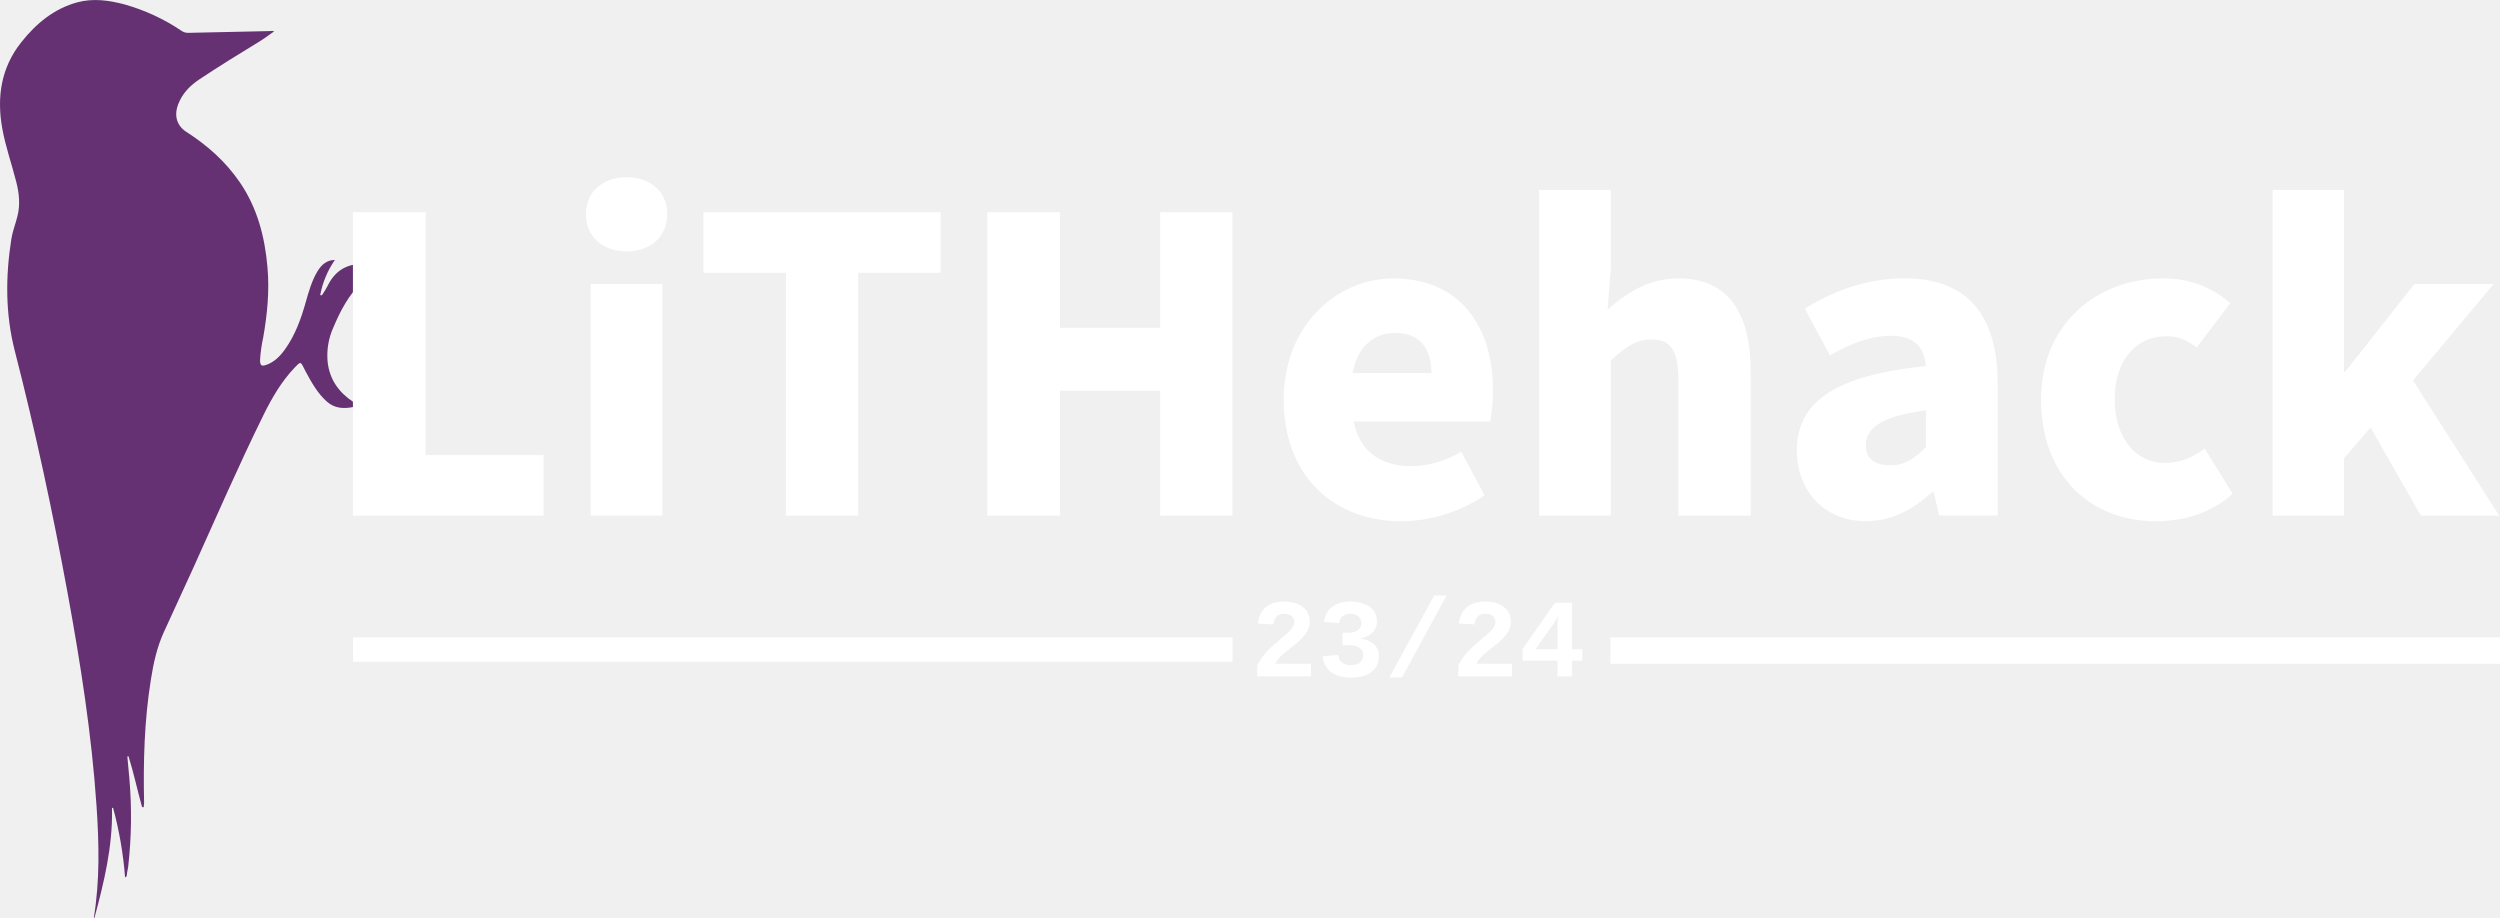
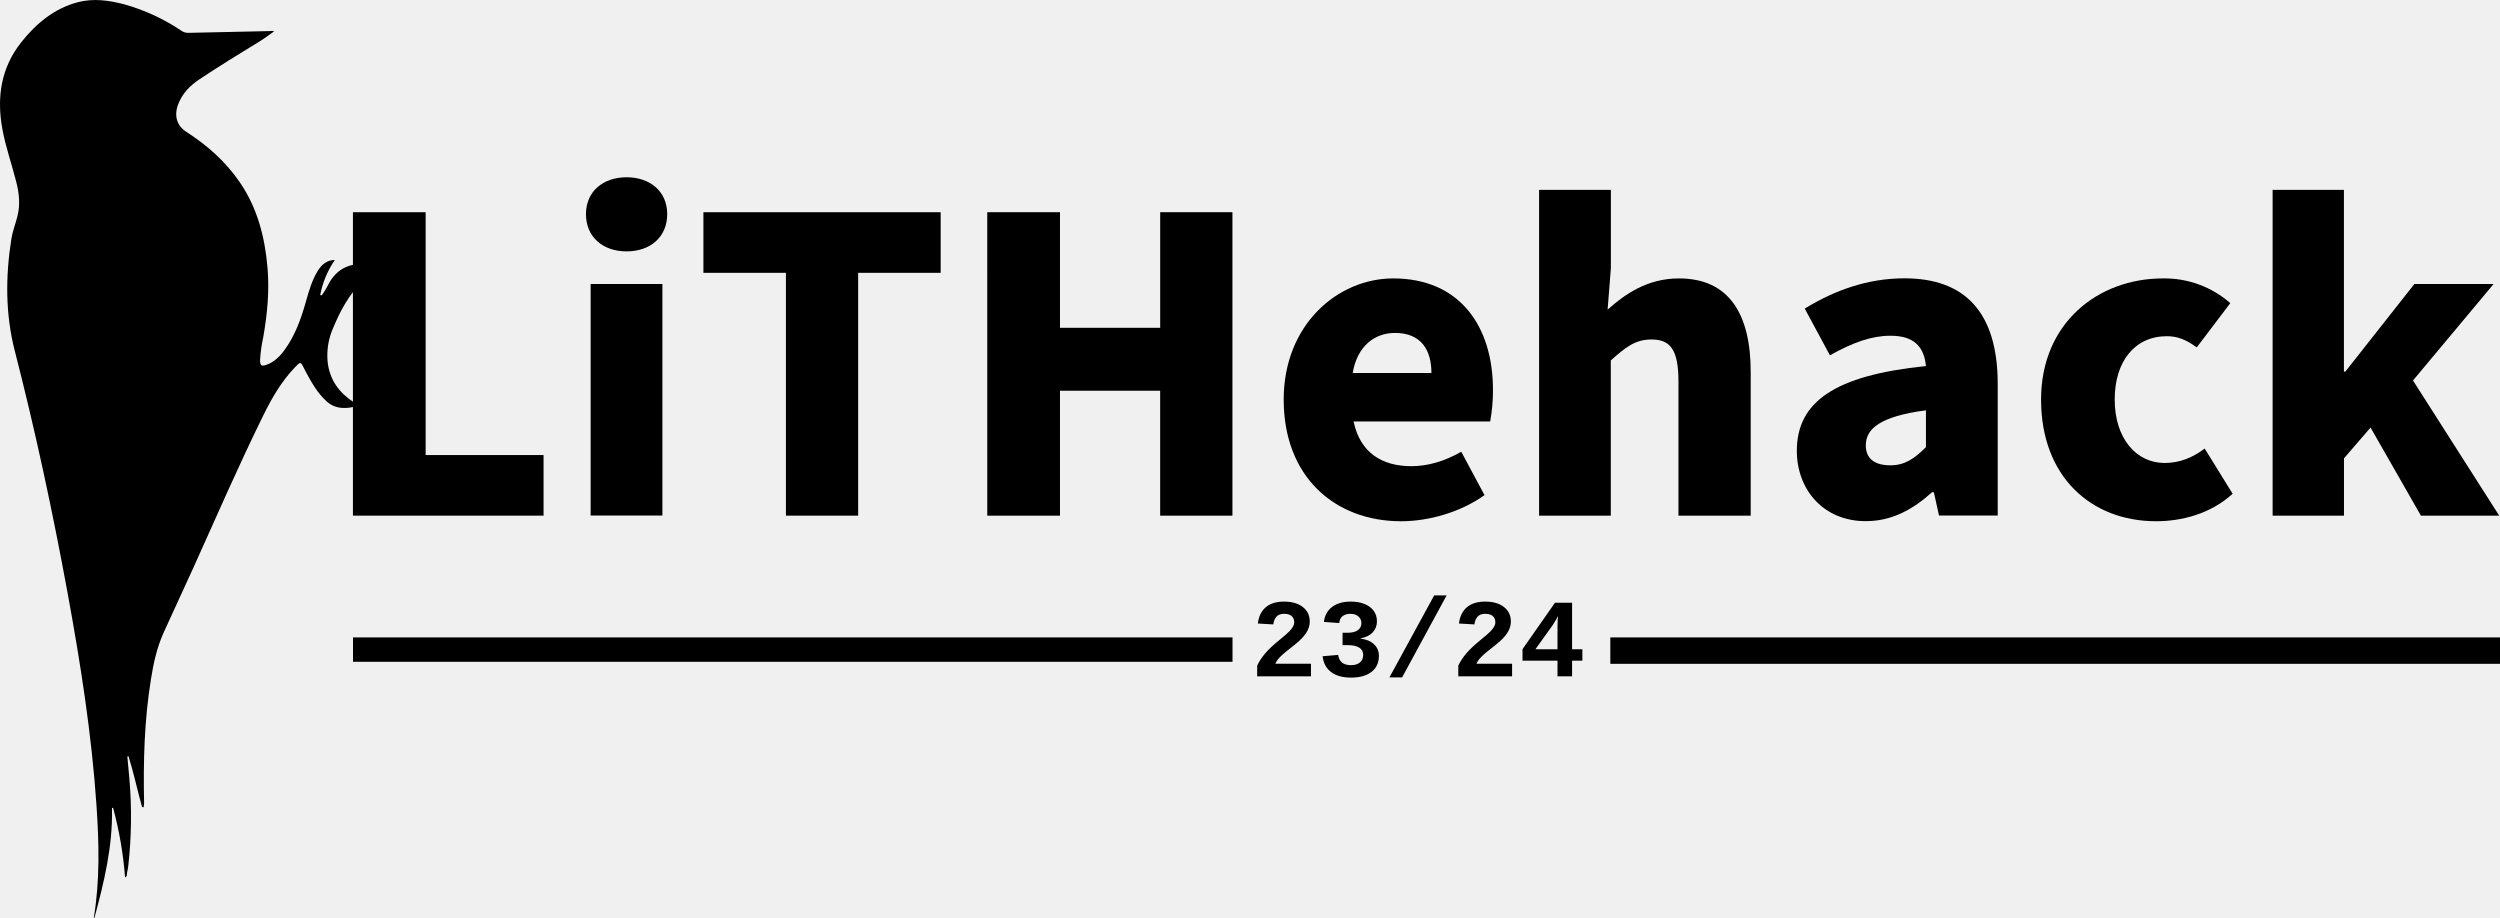
<svg xmlns="http://www.w3.org/2000/svg" id="Layer_1" data-name="Layer 1" viewBox="0 0 1230.79 451.84">
-   <defs>
-     <style>.cls-1{fill:none;}.cls-2{clip-path:url(#clip-path);}.cls-3{fill:#653173;}.cls-4{fill:#010101;}.cls-5,.cls-6{fill:#fff;}.cls-6{font-size:55px;font-family:CourierNewPS-BoldMT, Courier New;font-weight:700;}</style>
-     <clipPath id="clip-path" transform="translate(-1.15 -11.43)">
-       <rect class="cls-1" x="-159.35" y="134.02" width="445" height="207.78" transform="translate(-182.97 241.94) rotate(-76.07)" />
+   <defs fill="#000000">
+     <style>.cls-1{fill:none;}.cls-2{clip-path:url(#clip-path);}.cls-3{fill:#000000;}.cls-4{fill:#010101;}.cls-5,.cls-6{fill:#000000;}.cls-6{font-size:55px;font-family:CourierNewPS-BoldMT, Courier New;font-weight:700;}</style>
+     <clipPath id="clip-path" transform="translate(-1.15 -11.43)" fill="#000000">
+       <rect class="cls-1" x="-159.35" y="134.02" width="445" height="207.78" transform="translate(-182.97 241.94) rotate(-76.07)" fill="#000000" />
    </clipPath>
  </defs>
  <g class="cls-2">
    <g class="cls-2">
-       <path class="cls-3" d="M47.36,463.09c3-18.32,2.55-36.63,1.31-54.91-2.4-35.36-7.89-70.17-14.24-104.81-7.36-40.08-15.89-79.86-26-119.19C3.77,166,3.83,147.65,6.74,129.06c.6-3.82,2.08-7.45,3-11.2,1.45-5.7.83-11.35-.59-16.9C6.92,92.14,3.85,83.58,2.24,74.54c-2.74-15.41-.55-29.8,9.38-42.31C19,22.9,27.94,15.6,39.29,12.56c7.7-2.06,15.34-1,22.84.95A97.21,97.21,0,0,1,90.51,26.6a5.57,5.57,0,0,0,3.39,1Q114,27.13,134,26.73a4.2,4.2,0,0,1,2.16.11c-2.49,1.73-4.91,3.59-7.48,5.15-9.81,5.95-19.56,12-29.14,18.35-4.66,3.08-8.6,6.93-10.7,12.52S88.21,73.37,93,76.43c10.19,6.54,19.18,14.48,26.21,24.74,8.55,12.47,12.36,26.8,13.64,42.08,1,11.44-.11,22.82-2.09,34.16a72.66,72.66,0,0,0-1.58,11.26c0,2.69.68,3.23,3.07,2.39,3.86-1.35,6.69-4.15,9.1-7.49,5.06-7,8-15.12,10.33-23.42,1.52-5.32,3-10.64,5.91-15.38,2-3.17,4.52-5.32,8.42-5.36a45.5,45.5,0,0,0-7.22,17.26c.79.47,1-.16,1.26-.51a39.91,39.91,0,0,0,2.39-4c4.45-9.13,11.87-11.62,20.52-10.51a41,41,0,0,1,8.22,2.1c.21.3.16.53-.19.68-4.55.13-8.18,2.55-11.44,5.66-6.55,6.26-10.77,14.18-14.28,22.54a33.53,33.53,0,0,0-2.82,17c1,8.91,5.75,15.17,12.72,19.75.59.4,1.22.75,1.84,1.13a2.28,2.28,0,0,1-1.89,1.28c-4.77,1-9.32.74-13.15-2.73-4.55-4.1-7.52-9.47-10.43-14.88-.23-.43-.44-.87-.65-1.31-1.74-3.52-1.74-3.52-4.59-.55-6.53,6.81-11.23,14.92-15.42,23.41-12.23,24.8-23.24,50.19-34.62,75.4-4.79,10.62-9.78,21.15-14.57,31.78-3.29,7.3-5,15.1-6.24,23-3.27,20.24-3.8,40.57-3.36,60.93a7.64,7.64,0,0,1-.12,1.06c0,.69,0,1.35-.92.76-2.29-8.28-4.07-16.74-6.64-24.93l-.57.15c.33,3.6.7,7.2,1,10.81A218,218,0,0,1,64.27,438c-.12,1-.35,2-.54,2.95s.13,2-1,2.45a186.44,186.44,0,0,0-5.89-34.21c-.9-.31-.46.44-.55.77.33,18.23-3.9,35.77-8.62,53.24-.16.18-.27.16-.35-.06" transform="translate(-1.15 -11.43)" />
-       <path class="cls-4" d="M387.36,124.34l1-.11.78,7.16,3.43-.37.1.87-4.47.48Z" transform="translate(-1.15 -11.43)" />
-       <path class="cls-4" d="M394.19,124.24a.62.62,0,0,1-.59.72.64.64,0,0,1-.71-.57.65.65,0,0,1,.59-.73A.62.62,0,0,1,394.19,124.24Zm-.36,7.52L393.2,126l1.05-.11.63,5.77Z" transform="translate(-1.15 -11.43)" />
+       <path class="cls-3" d="M47.36,463.09c3-18.32,2.55-36.63,1.31-54.91-2.4-35.36-7.89-70.17-14.24-104.81-7.36-40.08-15.89-79.86-26-119.19C3.77,166,3.83,147.65,6.74,129.06c.6-3.82,2.08-7.45,3-11.2,1.45-5.7.83-11.35-.59-16.9C6.92,92.14,3.85,83.58,2.24,74.54c-2.74-15.41-.55-29.8,9.38-42.31C19,22.9,27.94,15.6,39.29,12.56c7.7-2.06,15.34-1,22.84.95A97.21,97.21,0,0,1,90.51,26.6a5.57,5.57,0,0,0,3.39,1Q114,27.13,134,26.73a4.2,4.2,0,0,1,2.16.11c-2.49,1.73-4.91,3.59-7.48,5.15-9.81,5.95-19.56,12-29.14,18.35-4.66,3.08-8.6,6.93-10.7,12.52S88.21,73.37,93,76.43c10.19,6.54,19.18,14.48,26.21,24.74,8.55,12.47,12.36,26.8,13.64,42.08,1,11.44-.11,22.82-2.09,34.16a72.66,72.66,0,0,0-1.58,11.26c0,2.69.68,3.23,3.07,2.39,3.86-1.35,6.69-4.15,9.1-7.49,5.06-7,8-15.12,10.33-23.42,1.52-5.32,3-10.64,5.91-15.38,2-3.17,4.52-5.32,8.42-5.36a45.5,45.5,0,0,0-7.22,17.26c.79.47,1-.16,1.26-.51a39.91,39.91,0,0,0,2.39-4c4.45-9.13,11.87-11.62,20.52-10.51a41,41,0,0,1,8.22,2.1c.21.3.16.53-.19.68-4.55.13-8.18,2.55-11.44,5.66-6.55,6.26-10.77,14.18-14.28,22.54a33.53,33.53,0,0,0-2.82,17c1,8.91,5.75,15.17,12.72,19.75.59.4,1.22.75,1.84,1.13a2.28,2.28,0,0,1-1.89,1.28c-4.77,1-9.32.74-13.15-2.73-4.55-4.1-7.52-9.47-10.43-14.88-.23-.43-.44-.87-.65-1.31-1.74-3.52-1.74-3.52-4.59-.55-6.53,6.81-11.23,14.92-15.42,23.41-12.23,24.8-23.24,50.19-34.62,75.4-4.79,10.62-9.78,21.15-14.57,31.78-3.29,7.3-5,15.1-6.24,23-3.27,20.24-3.8,40.57-3.36,60.93a7.64,7.64,0,0,1-.12,1.06c0,.69,0,1.35-.92.76-2.29-8.28-4.07-16.74-6.64-24.93l-.57.15c.33,3.6.7,7.2,1,10.81A218,218,0,0,1,64.27,438c-.12,1-.35,2-.54,2.95s.13,2-1,2.45a186.44,186.44,0,0,0-5.89-34.21c-.9-.31-.46.44-.55.77.33,18.23-3.9,35.77-8.62,53.24-.16.18-.27.16-.35-.06" transform="translate(-1.15 -11.43)" fill="#000000" />
+       <path class="cls-4" d="M387.36,124.34l1-.11.78,7.16,3.43-.37.1.87-4.47.48Z" transform="translate(-1.15 -11.43)" fill="#000000" />
+       <path class="cls-4" d="M394.19,124.24a.62.62,0,0,1-.59.72.64.64,0,0,1-.71-.57.65.65,0,0,1,.59-.73A.62.62,0,0,1,394.19,124.24Zm-.36,7.52L393.2,126l1.05-.11.63,5.77Z" transform="translate(-1.15 -11.43)" fill="#000000" />
    </g>
  </g>
-   <path class="cls-5" d="M174.9,115.91h35.8V235.46h58.05v29.83H174.9Z" transform="translate(-1.15 -11.43)" />
-   <path class="cls-5" d="M289.63,116.83c0-11,8.26-18.13,20-18.13s20,7.12,20,18.13c0,11.24-8.26,18.36-20,18.36S289.63,128.07,289.63,116.83Zm2.3,34.42h35.33v114H291.93Z" transform="translate(-1.15 -11.43)" />
-   <path class="cls-5" d="M388.07,145.74H347.45V115.91h116.8v29.83H423.64V265.29H388.07Z" transform="translate(-1.15 -11.43)" />
-   <path class="cls-5" d="M487.19,115.91H523v56.91h49.33V115.91h35.57V265.29H572.32V203.8H523v61.49h-35.8Z" transform="translate(-1.15 -11.43)" />
-   <path class="cls-5" d="M633.13,208.16c0-36.95,26.62-59.66,53.92-59.66,33,0,49.11,23.86,49.11,54.84a82.56,82.56,0,0,1-1.38,15.6H667.55c3.21,15.38,14,22,28.45,22,8.26,0,16.52-2.52,24.55-7.11L732,255.2c-11.94,8.49-27.54,12.85-41.08,12.85C658.37,268.05,633.13,246.25,633.13,208.16Zm72.74-13.08c0-11.25-5-19.74-17.9-19.74-10.1,0-18.59,6.43-20.88,19.74Z" transform="translate(-1.15 -11.43)" />
-   <path class="cls-5" d="M758.87,104.9h35.34v38.55l-1.61,20.42c8.49-7.57,19.5-15.37,35.11-15.37,24.78,0,35.34,17.67,35.34,46.12v70.67H827.48V199.21c0-15.83-4.13-20.65-13.31-20.65-8,0-12.85,3.9-20,10.32v76.41H758.87Z" transform="translate(-1.15 -11.43)" />
-   <path class="cls-5" d="M885.76,233.4c0-24.1,18.59-37.17,63.56-41.76-.92-9.41-5.74-14.92-17.44-14.92-9.18,0-18.36,3.21-29.83,9.64l-12.39-23c14.92-9.18,31.21-14.91,49.11-14.91,29.37,0,45.89,16.29,45.89,52.08v64.71H955.75l-2.53-11.47h-.92c-9.4,8.49-19.73,14.23-32.58,14.23C898.84,268.05,885.76,252.44,885.76,233.4Zm63.56-1.84V213.43c-22.72,3-29.6,9.18-29.6,17.21,0,6.66,4.36,9.87,12.16,9.87C939,240.51,943.81,237.07,949.32,231.56Z" transform="translate(-1.15 -11.43)" />
-   <path class="cls-5" d="M1006,208.16c0-37.86,28.22-59.66,59.89-59.66a49.13,49.13,0,0,1,33.27,12.16l-16.52,21.8c-5.28-3.9-9.64-5.51-14.69-5.51-15.83,0-25.7,12.39-25.7,31.21,0,19,10.56,31.2,24.55,31.2,7.58,0,14-2.75,19.74-7.11l13.77,22.26c-11,10.09-25.47,13.54-37.64,13.54C1030.55,268.05,1006,246,1006,208.16Z" transform="translate(-1.15 -11.43)" />
-   <path class="cls-5" d="M1120,104.9h35.1v89.49h.69l34-43.14h39l-39.69,47.5,42.45,66.54H1193l-24.79-43.37-13.08,15.15v28.22H1120Z" transform="translate(-1.15 -11.43)" />
-   <rect class="cls-5" x="173.79" y="313.81" width="433" height="12" />
-   <rect class="cls-5" x="792.79" y="313.81" width="438" height="13" />
-   <text class="cls-6" transform="translate(615.63 332.97)">23/24</text>
+   <path class="cls-5" d="M174.9,115.91h35.8V235.46h58.05v29.83H174.9Z" transform="translate(-1.15 -11.43)" fill="#000000" />
+   <path class="cls-5" d="M289.63,116.83c0-11,8.26-18.13,20-18.13s20,7.12,20,18.13c0,11.24-8.26,18.36-20,18.36S289.63,128.07,289.63,116.83Zm2.3,34.42h35.33v114H291.93Z" transform="translate(-1.15 -11.43)" fill="#000000" />
+   <path class="cls-5" d="M388.07,145.74H347.45V115.91h116.8v29.83H423.64V265.29H388.07Z" transform="translate(-1.15 -11.43)" fill="#000000" />
+   <path class="cls-5" d="M487.19,115.91H523v56.91h49.33V115.91h35.57V265.29H572.32V203.8H523v61.49h-35.8Z" transform="translate(-1.15 -11.43)" fill="#000000" />
+   <path class="cls-5" d="M633.13,208.16c0-36.95,26.62-59.66,53.92-59.66,33,0,49.11,23.86,49.11,54.84a82.56,82.56,0,0,1-1.38,15.6H667.55c3.21,15.38,14,22,28.45,22,8.26,0,16.52-2.52,24.55-7.11L732,255.2c-11.94,8.49-27.54,12.85-41.08,12.85C658.37,268.05,633.13,246.25,633.13,208.16Zm72.74-13.08c0-11.25-5-19.74-17.9-19.74-10.1,0-18.59,6.43-20.88,19.74Z" transform="translate(-1.15 -11.43)" fill="#000000" />
+   <path class="cls-5" d="M758.87,104.9h35.34v38.55l-1.61,20.42c8.49-7.57,19.5-15.37,35.11-15.37,24.78,0,35.34,17.67,35.34,46.12v70.67H827.48V199.21c0-15.83-4.13-20.65-13.31-20.65-8,0-12.85,3.9-20,10.32v76.41H758.87Z" transform="translate(-1.15 -11.43)" fill="#000000" />
+   <path class="cls-5" d="M885.76,233.4c0-24.1,18.59-37.17,63.56-41.76-.92-9.41-5.74-14.92-17.44-14.92-9.18,0-18.36,3.21-29.83,9.64l-12.39-23c14.92-9.18,31.21-14.91,49.11-14.91,29.37,0,45.89,16.29,45.89,52.08v64.71H955.75l-2.53-11.47h-.92c-9.4,8.49-19.73,14.23-32.58,14.23C898.84,268.05,885.76,252.44,885.76,233.4Zm63.56-1.84V213.43c-22.72,3-29.6,9.18-29.6,17.21,0,6.66,4.36,9.87,12.16,9.87C939,240.51,943.81,237.07,949.32,231.56Z" transform="translate(-1.15 -11.43)" fill="#000000" />
+   <path class="cls-5" d="M1006,208.16c0-37.86,28.22-59.66,59.89-59.66a49.13,49.13,0,0,1,33.27,12.16l-16.52,21.8c-5.28-3.9-9.64-5.51-14.69-5.51-15.83,0-25.7,12.39-25.7,31.21,0,19,10.56,31.2,24.55,31.2,7.58,0,14-2.75,19.74-7.11l13.77,22.26c-11,10.09-25.47,13.54-37.64,13.54C1030.55,268.05,1006,246,1006,208.16Z" transform="translate(-1.15 -11.43)" fill="#000000" />
+   <path class="cls-5" d="M1120,104.9h35.1v89.49h.69l34-43.14h39l-39.69,47.5,42.45,66.54H1193l-24.79-43.37-13.08,15.15v28.22H1120Z" transform="translate(-1.15 -11.43)" fill="#000000" />
+   <rect class="cls-5" x="173.79" y="313.81" width="433" height="12" fill="#000000" />
+   <rect class="cls-5" x="792.79" y="313.81" width="438" height="13" fill="#000000" />
+   <text class="cls-6" transform="translate(615.63 332.97)" fill="#000000">23/24</text>
</svg>
